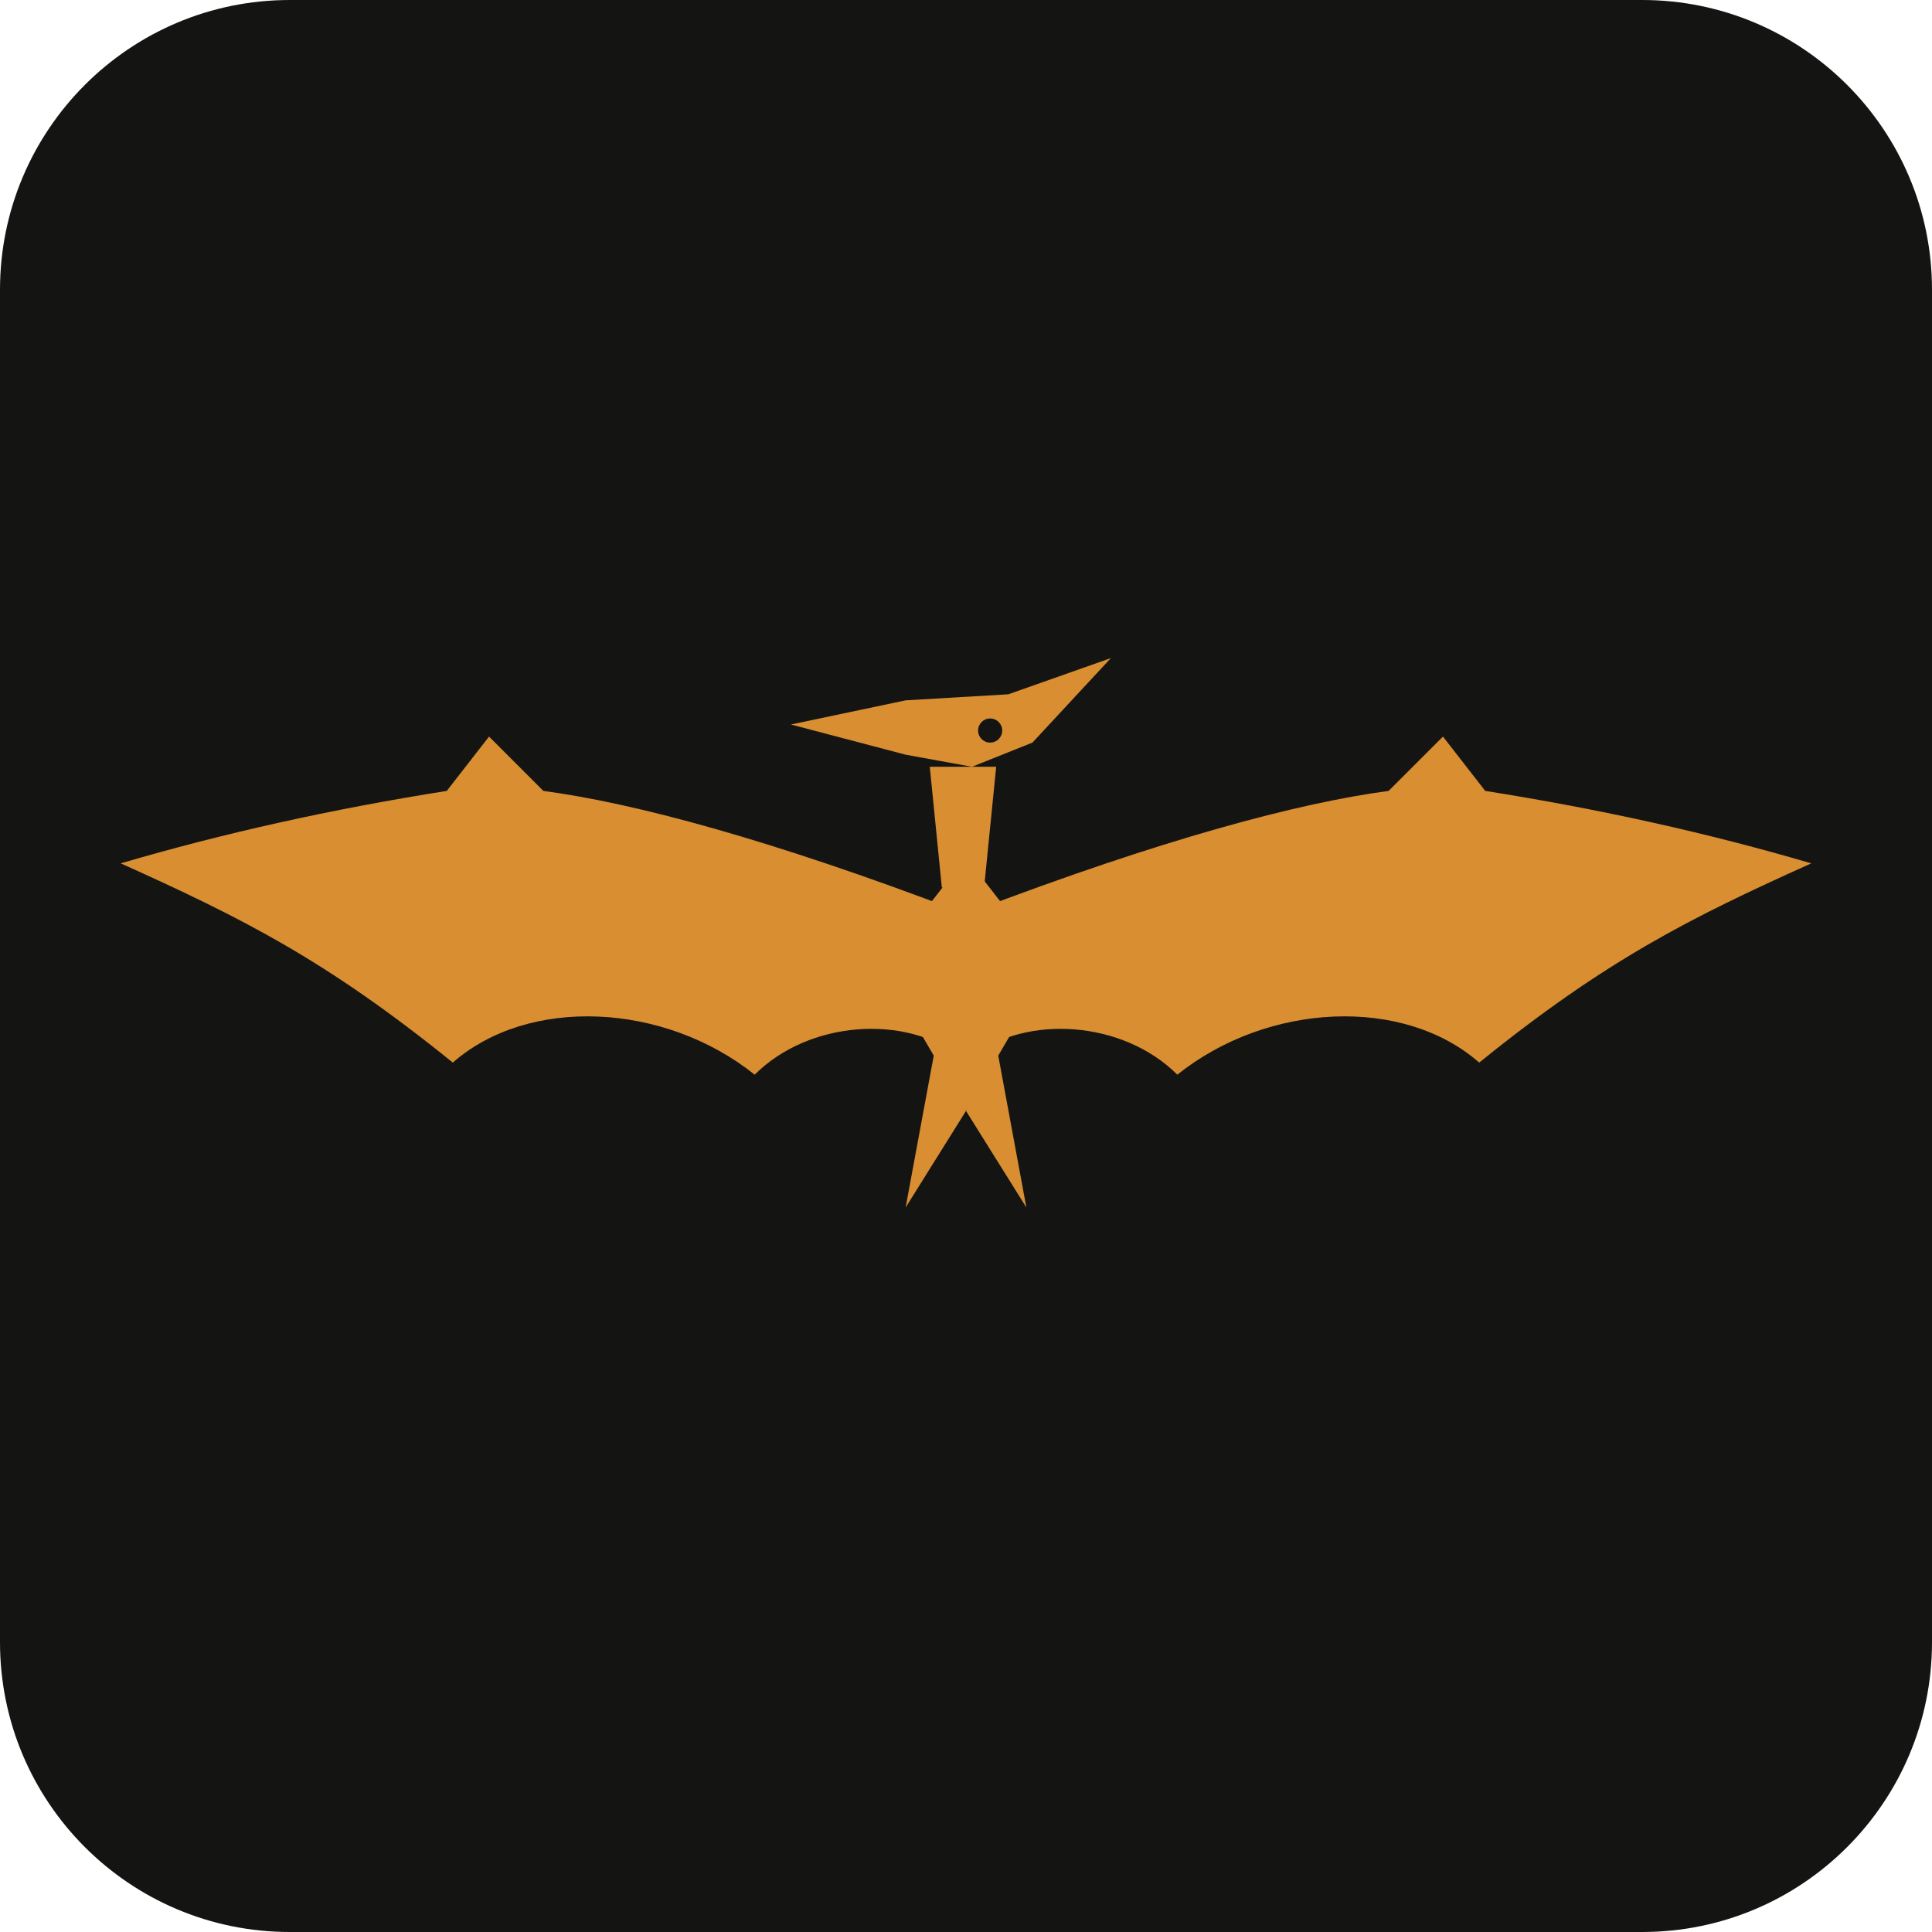
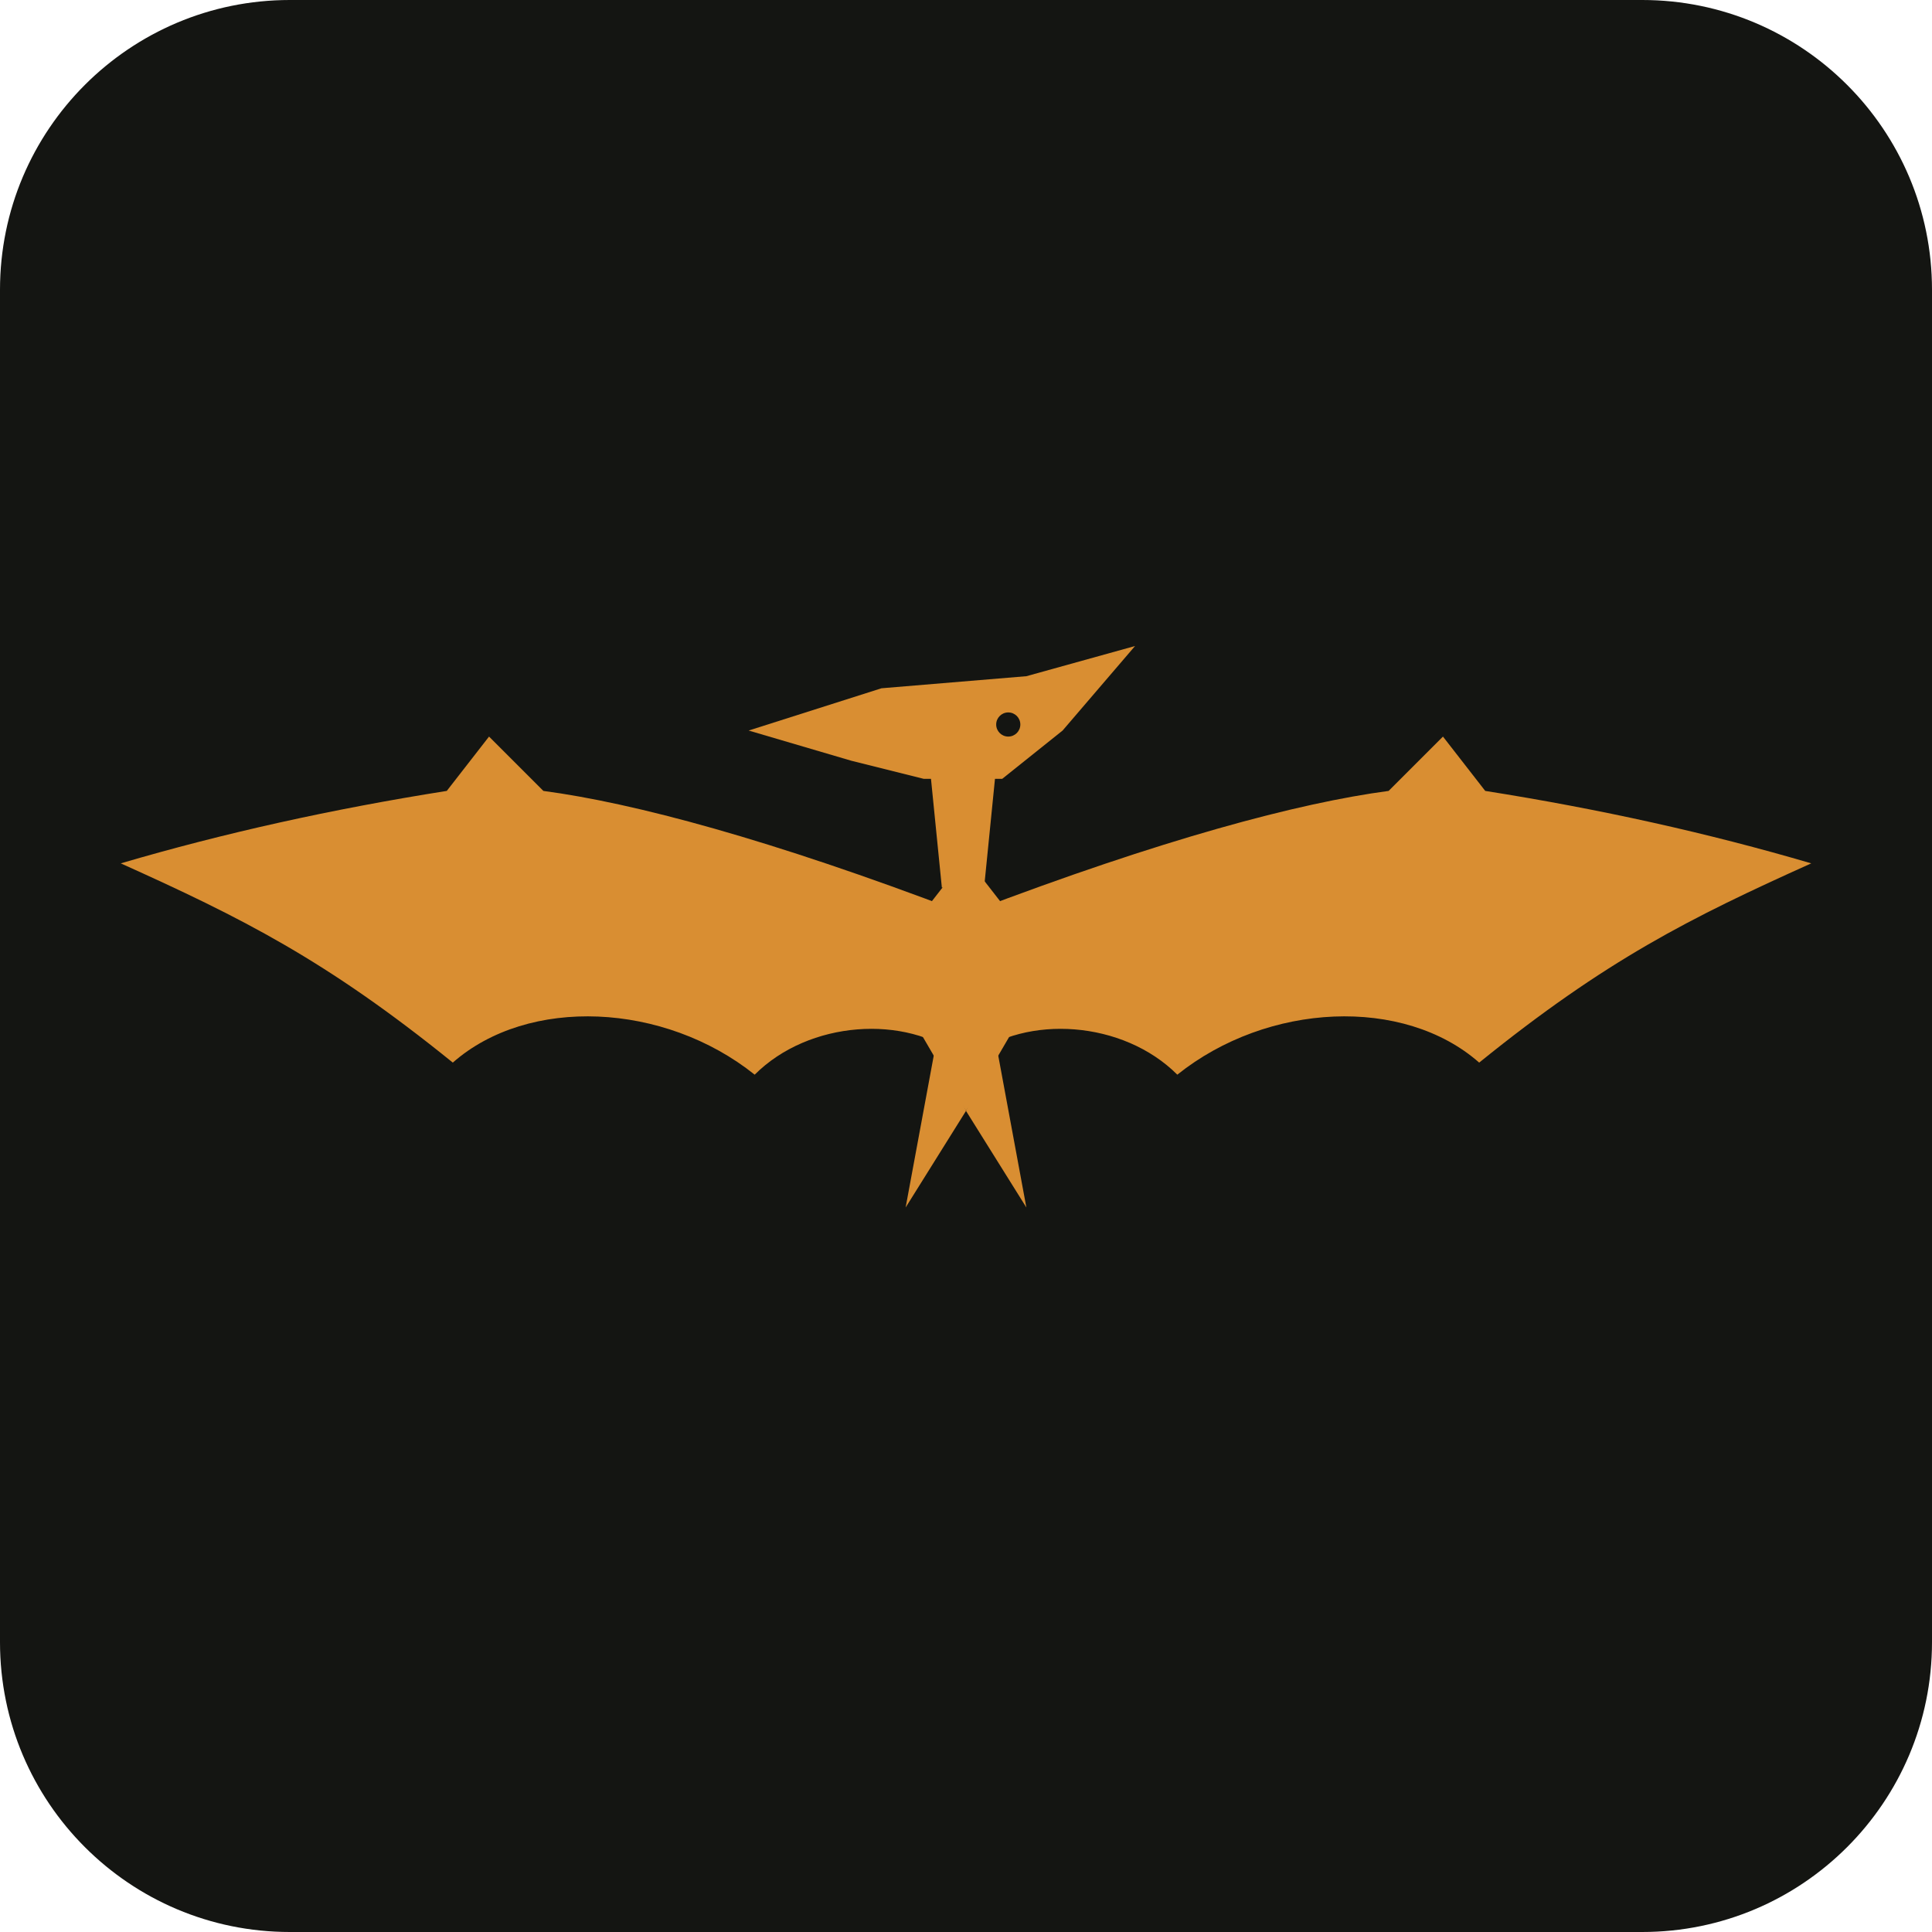
<svg xmlns="http://www.w3.org/2000/svg" viewBox="0 0 640 640">
  <rect width="640" height="640" rx="96" fill="#141512" />
  <g fill="#d98e32" transform="translate(0,200)">
    <path d="M 318 102 C 255 78, 210 66, 180 62 L 162 44 L 148 62 C 110 68, 74 76, 40 86 C 80 104, 108 118, 150 152 C 175 130, 220 132, 250 156 C 268 138, 300 136, 318 150 Z" />
    <path d="M 322 102 C 385 78, 430 66, 460 62 L 478 44 L 492 62 C 530 68, 566 76, 600 86 C 560 104, 532 118, 490 152 C 465 130, 420 132, 390 156 C 372 138, 340 136, 322 150 Z" />
    <path d="M 320 84 L 348 120 L 320 168 L 292 120 Z" />
    <path d="M 310 146 L 300 200 L 320 168 Z" />
    <path d="M 330 146 L 340 200 L 320 168 Z" />
-     <path d="M 368 18 L 342 46 L 322 54 L 300 50 L 262 40 L 300 32 L 334 30 Z" />
+     <path d="M 376 14 L 352 42 L 332 58 L 306 58 L 282 52 L 248 42 L 292 28 L 340 24 Z" />
    <path d="M 308 54 L 330 54 L 326 94 L 312 94 Z" />
  </g>
-   <circle cx="328" cy="242" r="4" fill="#141512" />
+   <circle cx="334" cy="240" r="4" fill="#141512" />
</svg>
